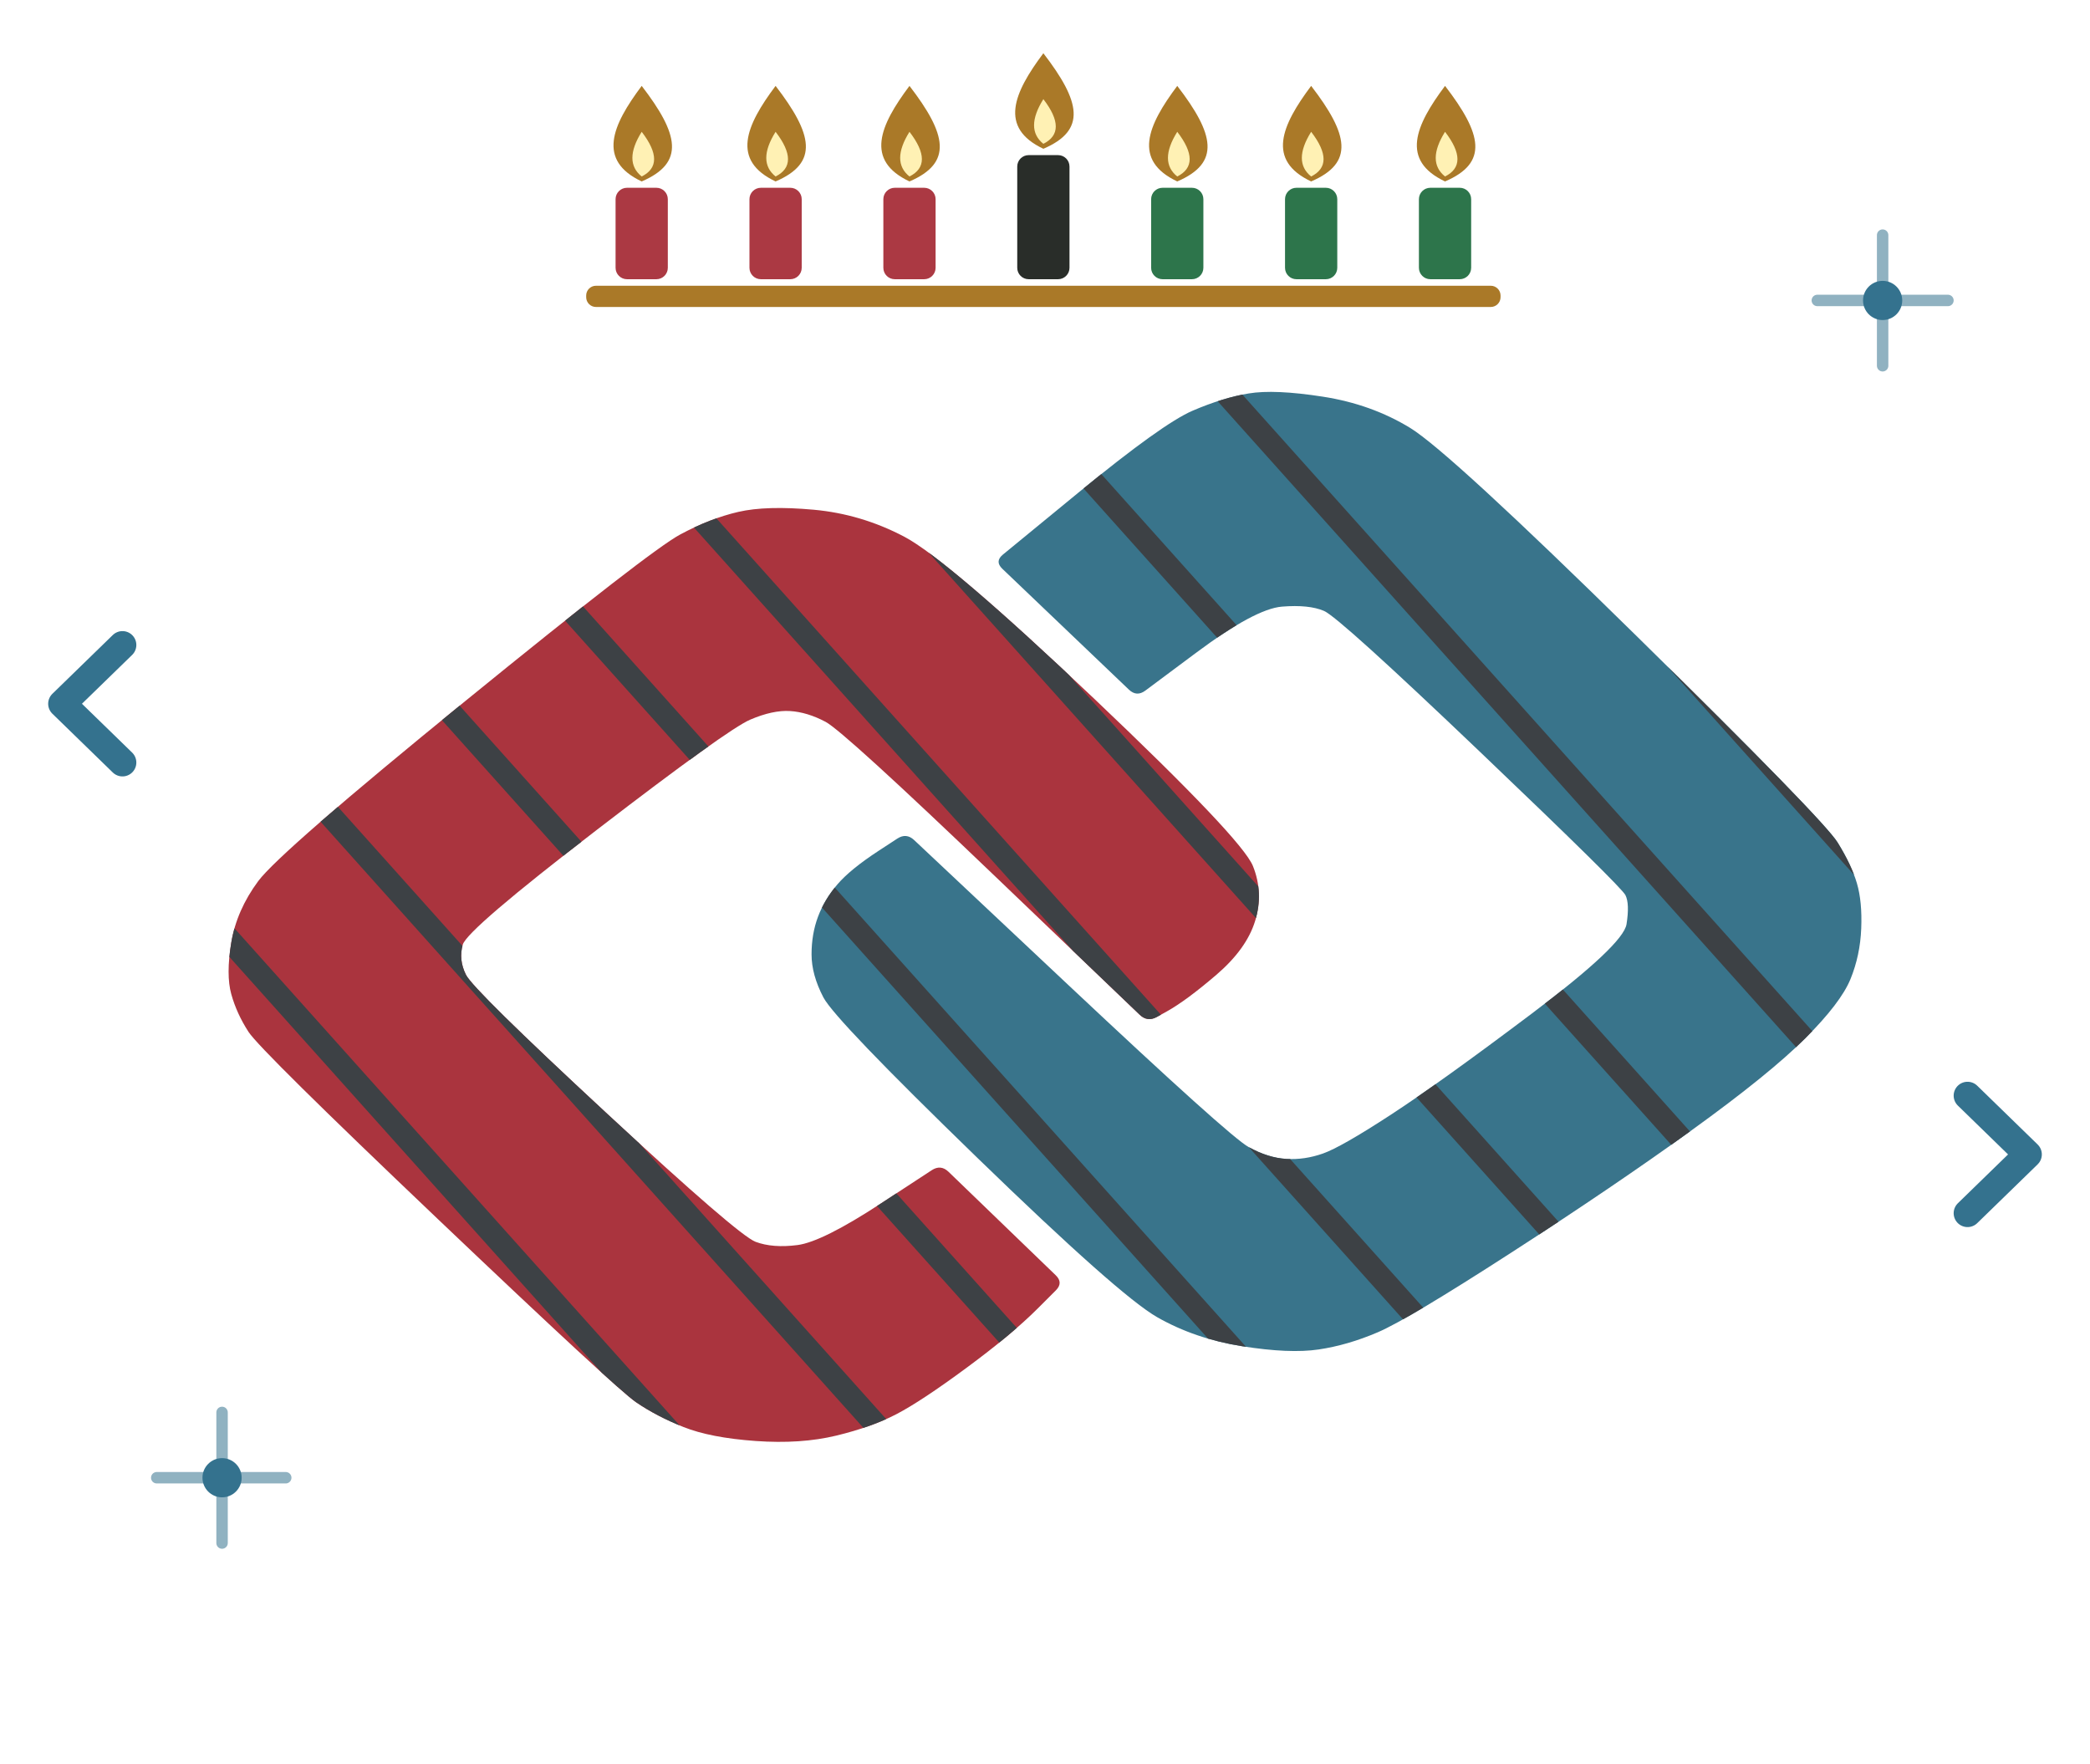
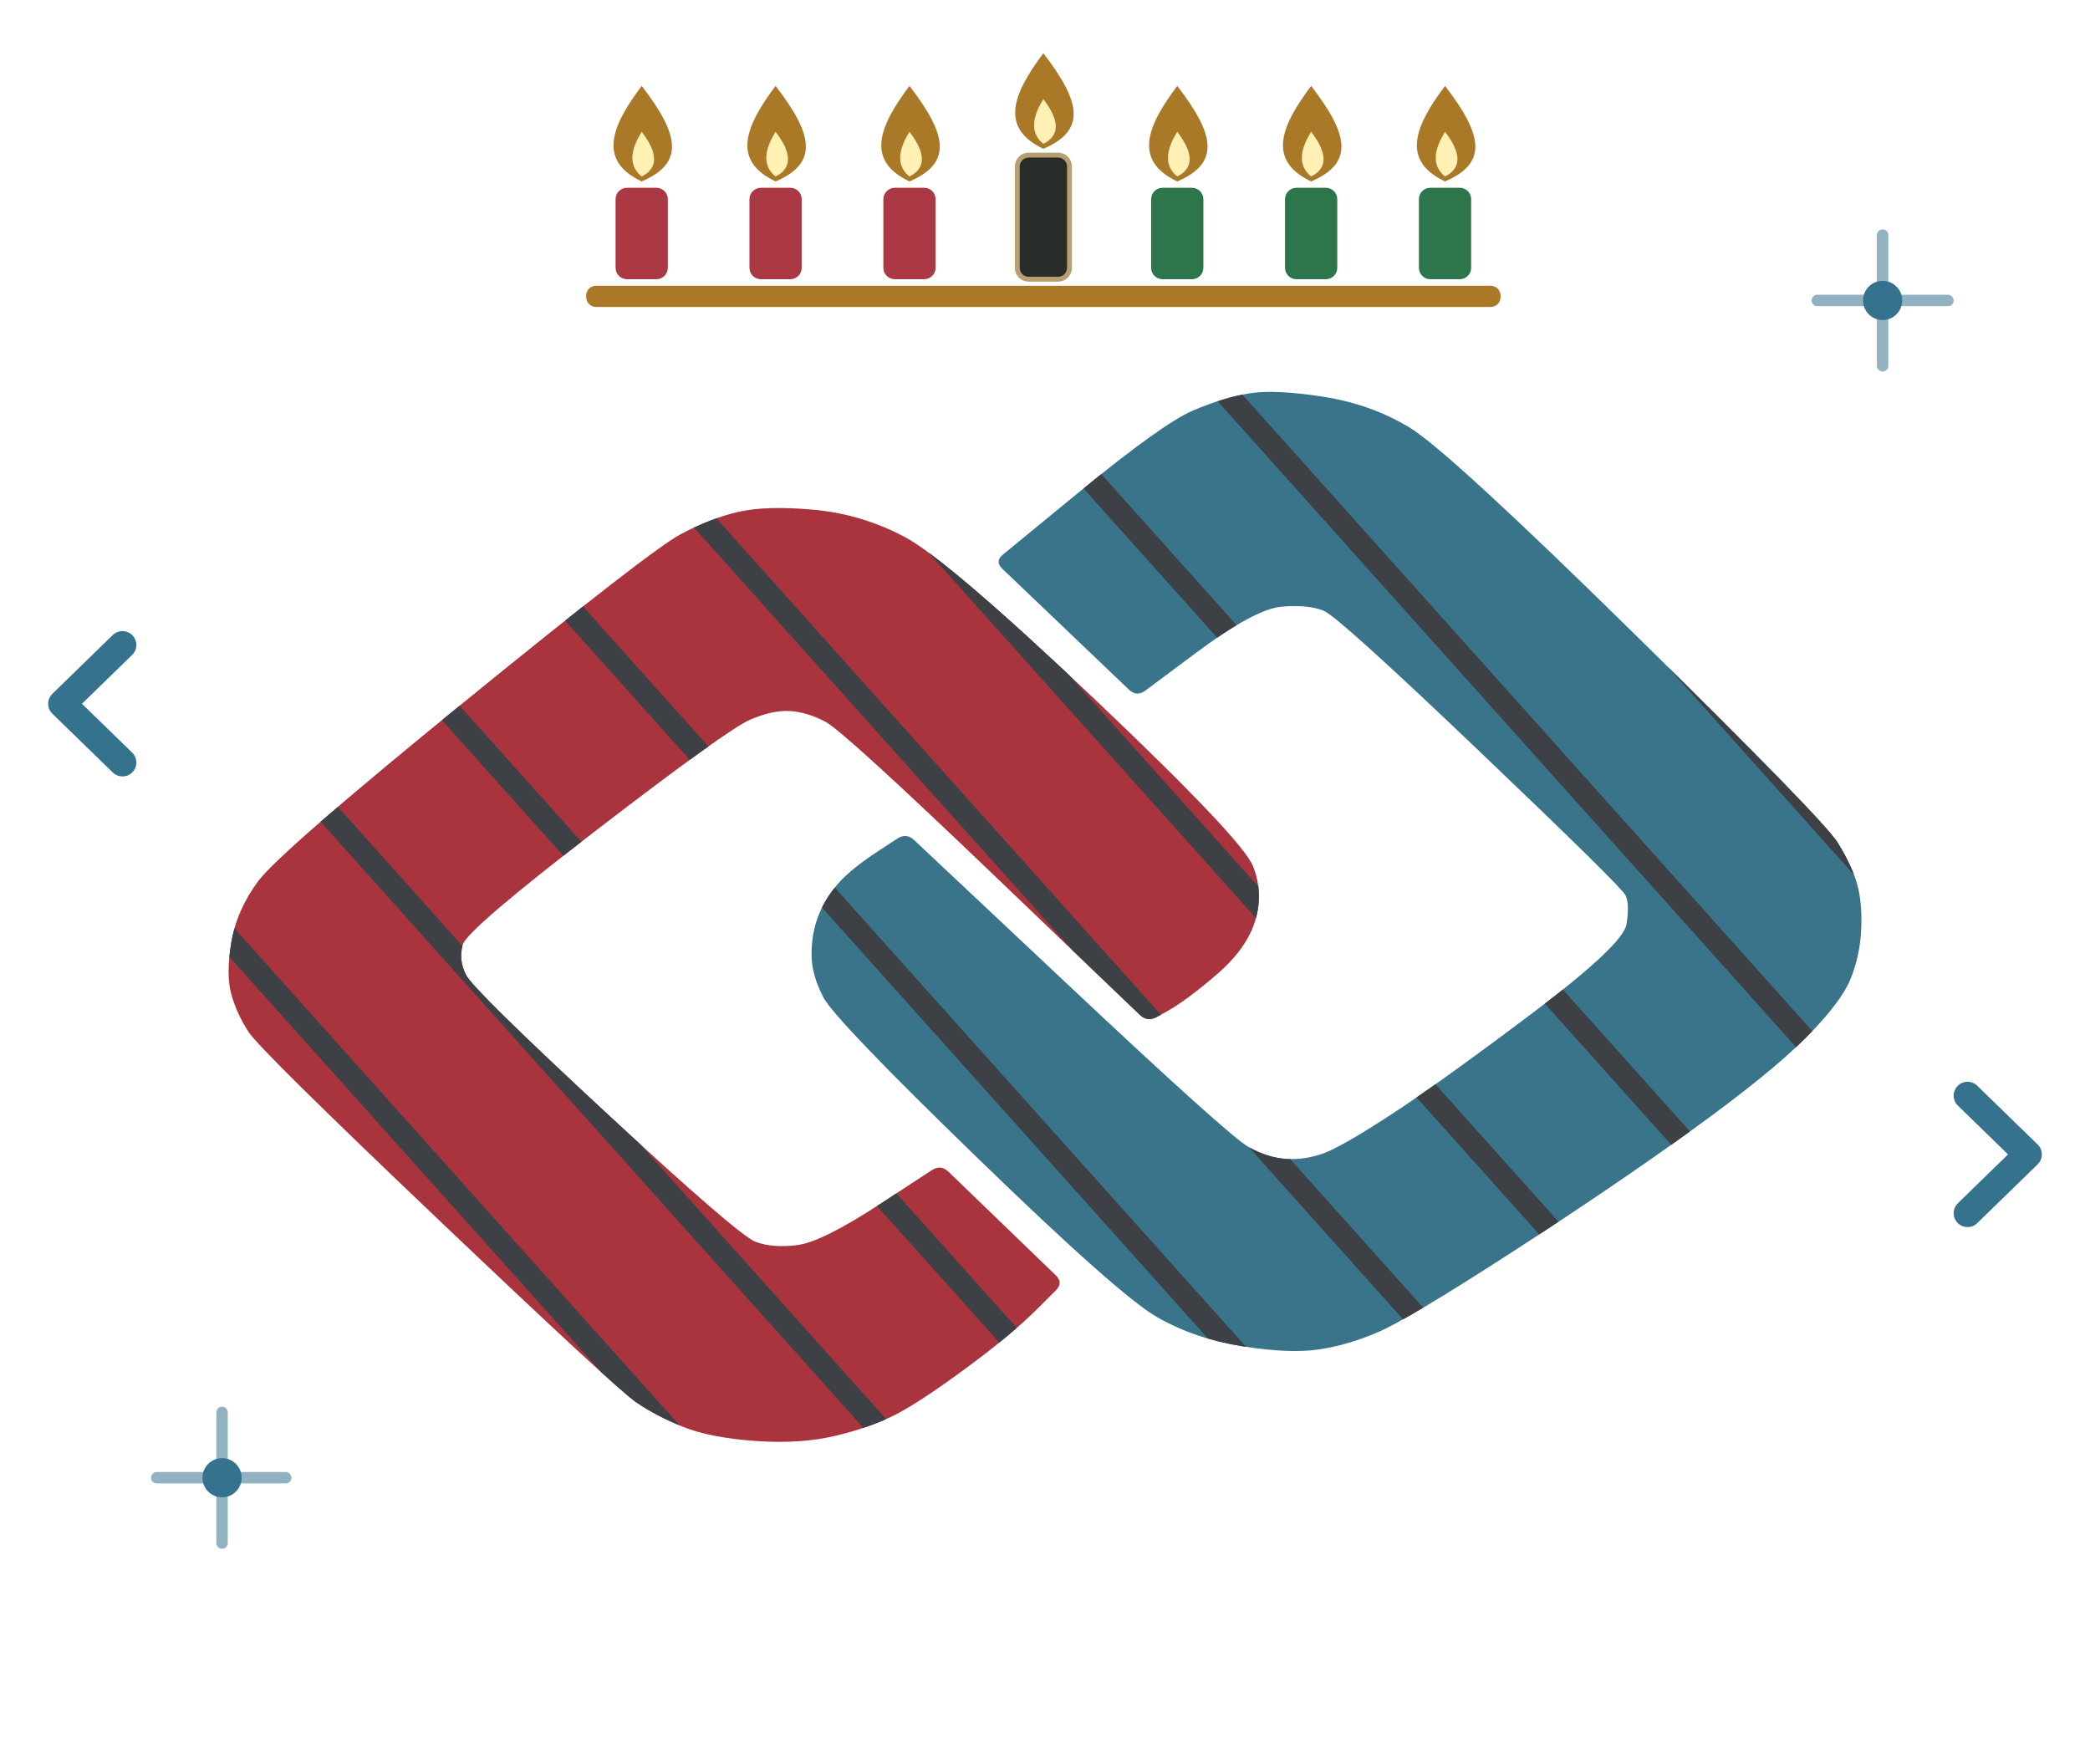
<svg xmlns="http://www.w3.org/2000/svg" width="1280" height="1080" viewBox="-140 -240 1280 1080" role="img" aria-labelledby="title desc">
  <defs>
    <clipPath id="left">
      <path d="M312.200 73.490 Q329.340 69.530 358.350 72.170 Q387.360 74.800 413.740 88.650 Q440.110 102.500 530.440 188.210 Q620.770 273.930 627.360 290.410 Q633.960 306.890 628.680 324.040 Q623.410 341.180 604.950 357.000 Q586.480 372.830 574.620 379.420 L568.510 382.810 Q562.750 386.010 557.990 381.450 L469.780 297.000 Q376.810 207.990 365.600 202.060 Q354.400 196.120 343.850 195.460 Q333.300 194.800 319.450 200.740 Q305.600 206.670 225.820 267.990 Q146.040 329.310 143.410 338.540 Q140.770 347.770 145.380 357.000 Q150.000 366.230 231.100 441.400 Q312.200 516.560 322.750 520.520 Q333.300 524.470 348.460 522.500 Q363.630 520.520 399.890 496.780 L430.640 476.660 Q436.150 473.050 440.900 477.620 L506.570 541.000 Q511.320 545.570 506.650 550.240 L495.490 561.400 Q479.670 577.220 451.980 597.660 Q424.290 618.100 409.120 626.010 Q393.960 633.930 372.200 639.200 Q350.440 644.470 322.750 642.500 Q295.060 640.520 278.570 633.930 Q262.090 627.330 249.560 618.760 Q237.030 610.190 128.240 506.670 Q19.450 403.160 12.200 391.950 Q4.950 380.740 1.650 368.870 Q-1.650 357.000 1.650 337.220 Q4.950 317.440 18.130 299.640 Q31.320 281.840 144.730 189.530 Q258.130 97.220 276.590 87.330 Q295.060 77.440 312.200 73.490 Z" />
    </clipPath>
    <clipPath id="right">
      <path d="M624.730 0.960 Q640.550 -1.680 670.220 2.940 Q699.890 7.550 723.630 22.060 Q747.360 36.560 862.090 149.310 Q976.810 262.060 985.380 275.900 Q993.960 289.750 997.250 300.960 Q1000.550 312.170 999.890 328.650 Q999.230 345.130 993.300 359.640 Q987.360 374.150 965.600 395.900 Q943.850 417.660 896.370 451.950 Q848.900 486.230 785.600 527.110 Q722.310 567.990 703.850 575.900 Q685.380 583.820 667.580 586.450 Q649.780 589.090 620.770 584.470 Q591.760 579.860 568.680 566.670 Q545.600 553.490 458.570 469.090 Q371.540 384.690 364.290 370.850 Q357.030 357.000 357.030 344.470 Q357.030 331.950 360.990 321.400 Q364.950 310.850 372.860 301.620 Q380.770 292.390 397.910 281.180 L409.540 273.580 Q415.060 269.970 419.860 274.480 L513.960 362.940 Q612.860 455.900 624.730 462.500 Q636.590 469.090 647.800 469.750 Q659.010 470.410 670.220 466.450 Q681.430 462.500 711.760 442.720 Q742.090 422.940 798.130 380.740 Q854.180 338.540 856.150 326.010 Q858.130 313.490 855.490 308.210 Q852.860 302.940 766.480 220.520 Q680.110 138.100 670.880 134.140 Q661.650 130.190 645.170 131.510 Q628.680 132.830 592.420 159.860 L561.440 182.950 Q556.150 186.890 551.380 182.340 L473.890 108.360 Q469.120 103.820 474.220 99.640 L520.550 61.620 Q571.980 19.420 590.440 11.510 Q608.900 3.600 624.730 0.960 Z" />
    </clipPath>
    <clipPath id="both">
      <path d="M312.200 73.490 Q329.340 69.530 358.350 72.170 Q387.360 74.800 413.740 88.650 Q440.110 102.500 530.440 188.210 Q620.770 273.930 627.360 290.410 Q633.960 306.890 628.680 324.040 Q623.410 341.180 604.950 357.000 Q586.480 372.830 574.620 379.420 L568.510 382.810 Q562.750 386.010 557.990 381.450 L469.780 297.000 Q376.810 207.990 365.600 202.060 Q354.400 196.120 343.850 195.460 Q333.300 194.800 319.450 200.740 Q305.600 206.670 225.820 267.990 Q146.040 329.310 143.410 338.540 Q140.770 347.770 145.380 357.000 Q150.000 366.230 231.100 441.400 Q312.200 516.560 322.750 520.520 Q333.300 524.470 348.460 522.500 Q363.630 520.520 399.890 496.780 L430.640 476.660 Q436.150 473.050 440.900 477.620 L506.570 541.000 Q511.320 545.570 506.650 550.240 L495.490 561.400 Q479.670 577.220 451.980 597.660 Q424.290 618.100 409.120 626.010 Q393.960 633.930 372.200 639.200 Q350.440 644.470 322.750 642.500 Q295.060 640.520 278.570 633.930 Q262.090 627.330 249.560 618.760 Q237.030 610.190 128.240 506.670 Q19.450 403.160 12.200 391.950 Q4.950 380.740 1.650 368.870 Q-1.650 357.000 1.650 337.220 Q4.950 317.440 18.130 299.640 Q31.320 281.840 144.730 189.530 Q258.130 97.220 276.590 87.330 Q295.060 77.440 312.200 73.490 Z M624.730 0.960 Q640.550 -1.680 670.220 2.940 Q699.890 7.550 723.630 22.060 Q747.360 36.560 862.090 149.310 Q976.810 262.060 985.380 275.900 Q993.960 289.750 997.250 300.960 Q1000.550 312.170 999.890 328.650 Q999.230 345.130 993.300 359.640 Q987.360 374.150 965.600 395.900 Q943.850 417.660 896.370 451.950 Q848.900 486.230 785.600 527.110 Q722.310 567.990 703.850 575.900 Q685.380 583.820 667.580 586.450 Q649.780 589.090 620.770 584.470 Q591.760 579.860 568.680 566.670 Q545.600 553.490 458.570 469.090 Q371.540 384.690 364.290 370.850 Q357.030 357.000 357.030 344.470 Q357.030 331.950 360.990 321.400 Q364.950 310.850 372.860 301.620 Q380.770 292.390 397.910 281.180 L409.540 273.580 Q415.060 269.970 419.860 274.480 L513.960 362.940 Q612.860 455.900 624.730 462.500 Q636.590 469.090 647.800 469.750 Q659.010 470.410 670.220 466.450 Q681.430 462.500 711.760 442.720 Q742.090 422.940 798.130 380.740 Q854.180 338.540 856.150 326.010 Q858.130 313.490 855.490 308.210 Q852.860 302.940 766.480 220.520 Q680.110 138.100 670.880 134.140 Q661.650 130.190 645.170 131.510 Q628.680 132.830 592.420 159.860 L561.440 182.950 Q556.150 186.890 551.380 182.340 L473.890 108.360 Q469.120 103.820 474.220 99.640 L520.550 61.620 Q571.980 19.420 590.440 11.510 Q608.900 3.600 624.730 0.960 Z" />
    </clipPath>
  </defs>
  <g id="supporting-art" />
  <g id="native-links">
    <path d="M312.200 73.490 Q329.340 69.530 358.350 72.170 Q387.360 74.800 413.740 88.650 Q440.110 102.500 530.440 188.210 Q620.770 273.930 627.360 290.410 Q633.960 306.890 628.680 324.040 Q623.410 341.180 604.950 357.000 Q586.480 372.830 574.620 379.420 L568.510 382.810 Q562.750 386.010 557.990 381.450 L469.780 297.000 Q376.810 207.990 365.600 202.060 Q354.400 196.120 343.850 195.460 Q333.300 194.800 319.450 200.740 Q305.600 206.670 225.820 267.990 Q146.040 329.310 143.410 338.540 Q140.770 347.770 145.380 357.000 Q150.000 366.230 231.100 441.400 Q312.200 516.560 322.750 520.520 Q333.300 524.470 348.460 522.500 Q363.630 520.520 399.890 496.780 L430.640 476.660 Q436.150 473.050 440.900 477.620 L506.570 541.000 Q511.320 545.570 506.650 550.240 L495.490 561.400 Q479.670 577.220 451.980 597.660 Q424.290 618.100 409.120 626.010 Q393.960 633.930 372.200 639.200 Q350.440 644.470 322.750 642.500 Q295.060 640.520 278.570 633.930 Q262.090 627.330 249.560 618.760 Q237.030 610.190 128.240 506.670 Q19.450 403.160 12.200 391.950 Q4.950 380.740 1.650 368.870 Q-1.650 357.000 1.650 337.220 Q4.950 317.440 18.130 299.640 Q31.320 281.840 144.730 189.530 Q258.130 97.220 276.590 87.330 Q295.060 77.440 312.200 73.490 Z" fill="#AA343E" id="left-link" />
    <path d="M624.730 0.960 Q640.550 -1.680 670.220 2.940 Q699.890 7.550 723.630 22.060 Q747.360 36.560 862.090 149.310 Q976.810 262.060 985.380 275.900 Q993.960 289.750 997.250 300.960 Q1000.550 312.170 999.890 328.650 Q999.230 345.130 993.300 359.640 Q987.360 374.150 965.600 395.900 Q943.850 417.660 896.370 451.950 Q848.900 486.230 785.600 527.110 Q722.310 567.990 703.850 575.900 Q685.380 583.820 667.580 586.450 Q649.780 589.090 620.770 584.470 Q591.760 579.860 568.680 566.670 Q545.600 553.490 458.570 469.090 Q371.540 384.690 364.290 370.850 Q357.030 357.000 357.030 344.470 Q357.030 331.950 360.990 321.400 Q364.950 310.850 372.860 301.620 Q380.770 292.390 397.910 281.180 L409.540 273.580 Q415.060 269.970 419.860 274.480 L513.960 362.940 Q612.860 455.900 624.730 462.500 Q636.590 469.090 647.800 469.750 Q659.010 470.410 670.220 466.450 Q681.430 462.500 711.760 442.720 Q742.090 422.940 798.130 380.740 Q854.180 338.540 856.150 326.010 Q858.130 313.490 855.490 308.210 Q852.860 302.940 766.480 220.520 Q680.110 138.100 670.880 134.140 Q661.650 130.190 645.170 131.510 Q628.680 132.830 592.420 159.860 L561.440 182.950 Q556.150 186.890 551.380 182.340 L473.890 108.360 Q469.120 103.820 474.220 99.640 L520.550 61.620 Q571.980 19.420 590.440 11.510 Q608.900 3.600 624.730 0.960 Z" fill="#39748B" id="right-link" />
  </g>
  <g id="integrated-details">
    <g clip-path="url(#both)">
      <path d="M-300 0 L300 670" fill="none" stroke="#3D4145" stroke-width="14" stroke-linecap="round" stroke-linejoin="round" />
      <path d="M-170 0 L430 670" fill="none" stroke="#3D4145" stroke-width="14" stroke-linecap="round" stroke-linejoin="round" />
      <path d="M-40 0 L560 670" fill="none" stroke="#3D4145" stroke-width="14" stroke-linecap="round" stroke-linejoin="round" />
      <path d="M90 0 L690 670" fill="none" stroke="#3D4145" stroke-width="14" stroke-linecap="round" stroke-linejoin="round" />
      <path d="M220 0 L820 670" fill="none" stroke="#3D4145" stroke-width="14" stroke-linecap="round" stroke-linejoin="round" />
      <path d="M350 0 L950 670" fill="none" stroke="#3D4145" stroke-width="14" stroke-linecap="round" stroke-linejoin="round" />
      <path d="M480 0 L1080 670" fill="none" stroke="#3D4145" stroke-width="14" stroke-linecap="round" stroke-linejoin="round" />
      <path d="M610 0 L1210 670" fill="none" stroke="#3D4145" stroke-width="14" stroke-linecap="round" stroke-linejoin="round" />
      <path d="M740 0 L1340 670" fill="none" stroke="#3D4145" stroke-width="14" stroke-linecap="round" stroke-linejoin="round" />
      <path d="M870 0 L1470 670" fill="none" stroke="#3D4145" stroke-width="14" stroke-linecap="round" stroke-linejoin="round" />
      <path d="M1000 0 L1600 670" fill="none" stroke="#3D4145" stroke-width="14" stroke-linecap="round" stroke-linejoin="round" />
      <path d="M1130 0 L1730 670" fill="none" stroke="#3D4145" stroke-width="14" stroke-linecap="round" stroke-linejoin="round" />
      <path d="M1260 0 L1860 670" fill="none" stroke="#3D4145" stroke-width="14" stroke-linecap="round" stroke-linejoin="round" />
    </g>
  </g>
  <g id="overhanging-details">
    <rect x="237" y="-125" width="32" height="56" rx="7" fill="#AB3943" />
    <g transform="translate(253 -138) rotate(0) scale(0.76)">
      <path d="M0 -65 C30 -26 35 -3 0 12 C-36 -5 -24 -33 0 -65Z" fill="#AA7928" />
      <path d="M0 -28 Q20 -2 0 8 Q-15 -4 0 -28Z" fill="#FFF1B4" />
    </g>
    <rect x="319" y="-125" width="32" height="56" rx="7" fill="#AB3943" />
    <g transform="translate(335 -138) rotate(0) scale(0.76)">
      <path d="M0 -65 C30 -26 35 -3 0 12 C-36 -5 -24 -33 0 -65Z" fill="#AA7928" />
      <path d="M0 -28 Q20 -2 0 8 Q-15 -4 0 -28Z" fill="#FFF1B4" />
    </g>
    <rect x="401" y="-125" width="32" height="56" rx="7" fill="#AB3943" />
    <g transform="translate(417 -138) rotate(0) scale(0.76)">
      <path d="M0 -65 C30 -26 35 -3 0 12 C-36 -5 -24 -33 0 -65Z" fill="#AA7928" />
      <path d="M0 -28 Q20 -2 0 8 Q-15 -4 0 -28Z" fill="#FFF1B4" />
    </g>
    <rect x="483" y="-145" width="32" height="76" rx="7" fill="#292D29" />
    <g transform="translate(499 -158) rotate(0) scale(0.76)">
      <path d="M0 -65 C30 -26 35 -3 0 12 C-36 -5 -24 -33 0 -65Z" fill="#AA7928" />
      <path d="M0 -28 Q20 -2 0 8 Q-15 -4 0 -28Z" fill="#FFF1B4" />
    </g>
+     <rect x="483" y="-145" width="32" height="76" rx="7" fill="none" stroke="#B89F71" stroke-width="3" />
    <rect x="565" y="-125" width="32" height="56" rx="7" fill="#2D754B" />
    <g transform="translate(581 -138) rotate(0) scale(0.76)">
      <path d="M0 -65 C30 -26 35 -3 0 12 C-36 -5 -24 -33 0 -65Z" fill="#AA7928" />
      <path d="M0 -28 Q20 -2 0 8 Q-15 -4 0 -28Z" fill="#FFF1B4" />
    </g>
    <rect x="647" y="-125" width="32" height="56" rx="7" fill="#2D754B" />
    <g transform="translate(663 -138) rotate(0) scale(0.76)">
      <path d="M0 -65 C30 -26 35 -3 0 12 C-36 -5 -24 -33 0 -65Z" fill="#AA7928" />
      <path d="M0 -28 Q20 -2 0 8 Q-15 -4 0 -28Z" fill="#FFF1B4" />
    </g>
    <rect x="729" y="-125" width="32" height="56" rx="7" fill="#2D754B" />
    <g transform="translate(745 -138) rotate(0) scale(0.76)">
      <path d="M0 -65 C30 -26 35 -3 0 12 C-36 -5 -24 -33 0 -65Z" fill="#AA7928" />
      <path d="M0 -28 Q20 -2 0 8 Q-15 -4 0 -28Z" fill="#FFF1B4" />
    </g>
    <rect x="219" y="-65" width="560" height="13" rx="6" fill="#AA7928" />
  </g>
  <g id="channel-dev-construction">
    <path d="M-65 155 L-102 191 L-65 227 M1065 431 L1102 467 L1065 503" fill="none" stroke="#34728E" stroke-width="17" stroke-linecap="round" stroke-linejoin="round" />
    <path d="M-44 665 L35 665 M-4 625 L-4 705 M973 -56 L1053 -56 M1013 -96 L1013 -16" fill="none" stroke="#34728E" stroke-width="7" stroke-linecap="round" stroke-linejoin="round" opacity=".55" />
    <circle cx="-4" cy="665" r="12" fill="#34728E" />
    <circle cx="1013" cy="-56" r="12" fill="#34728E" />
  </g>
</svg>
